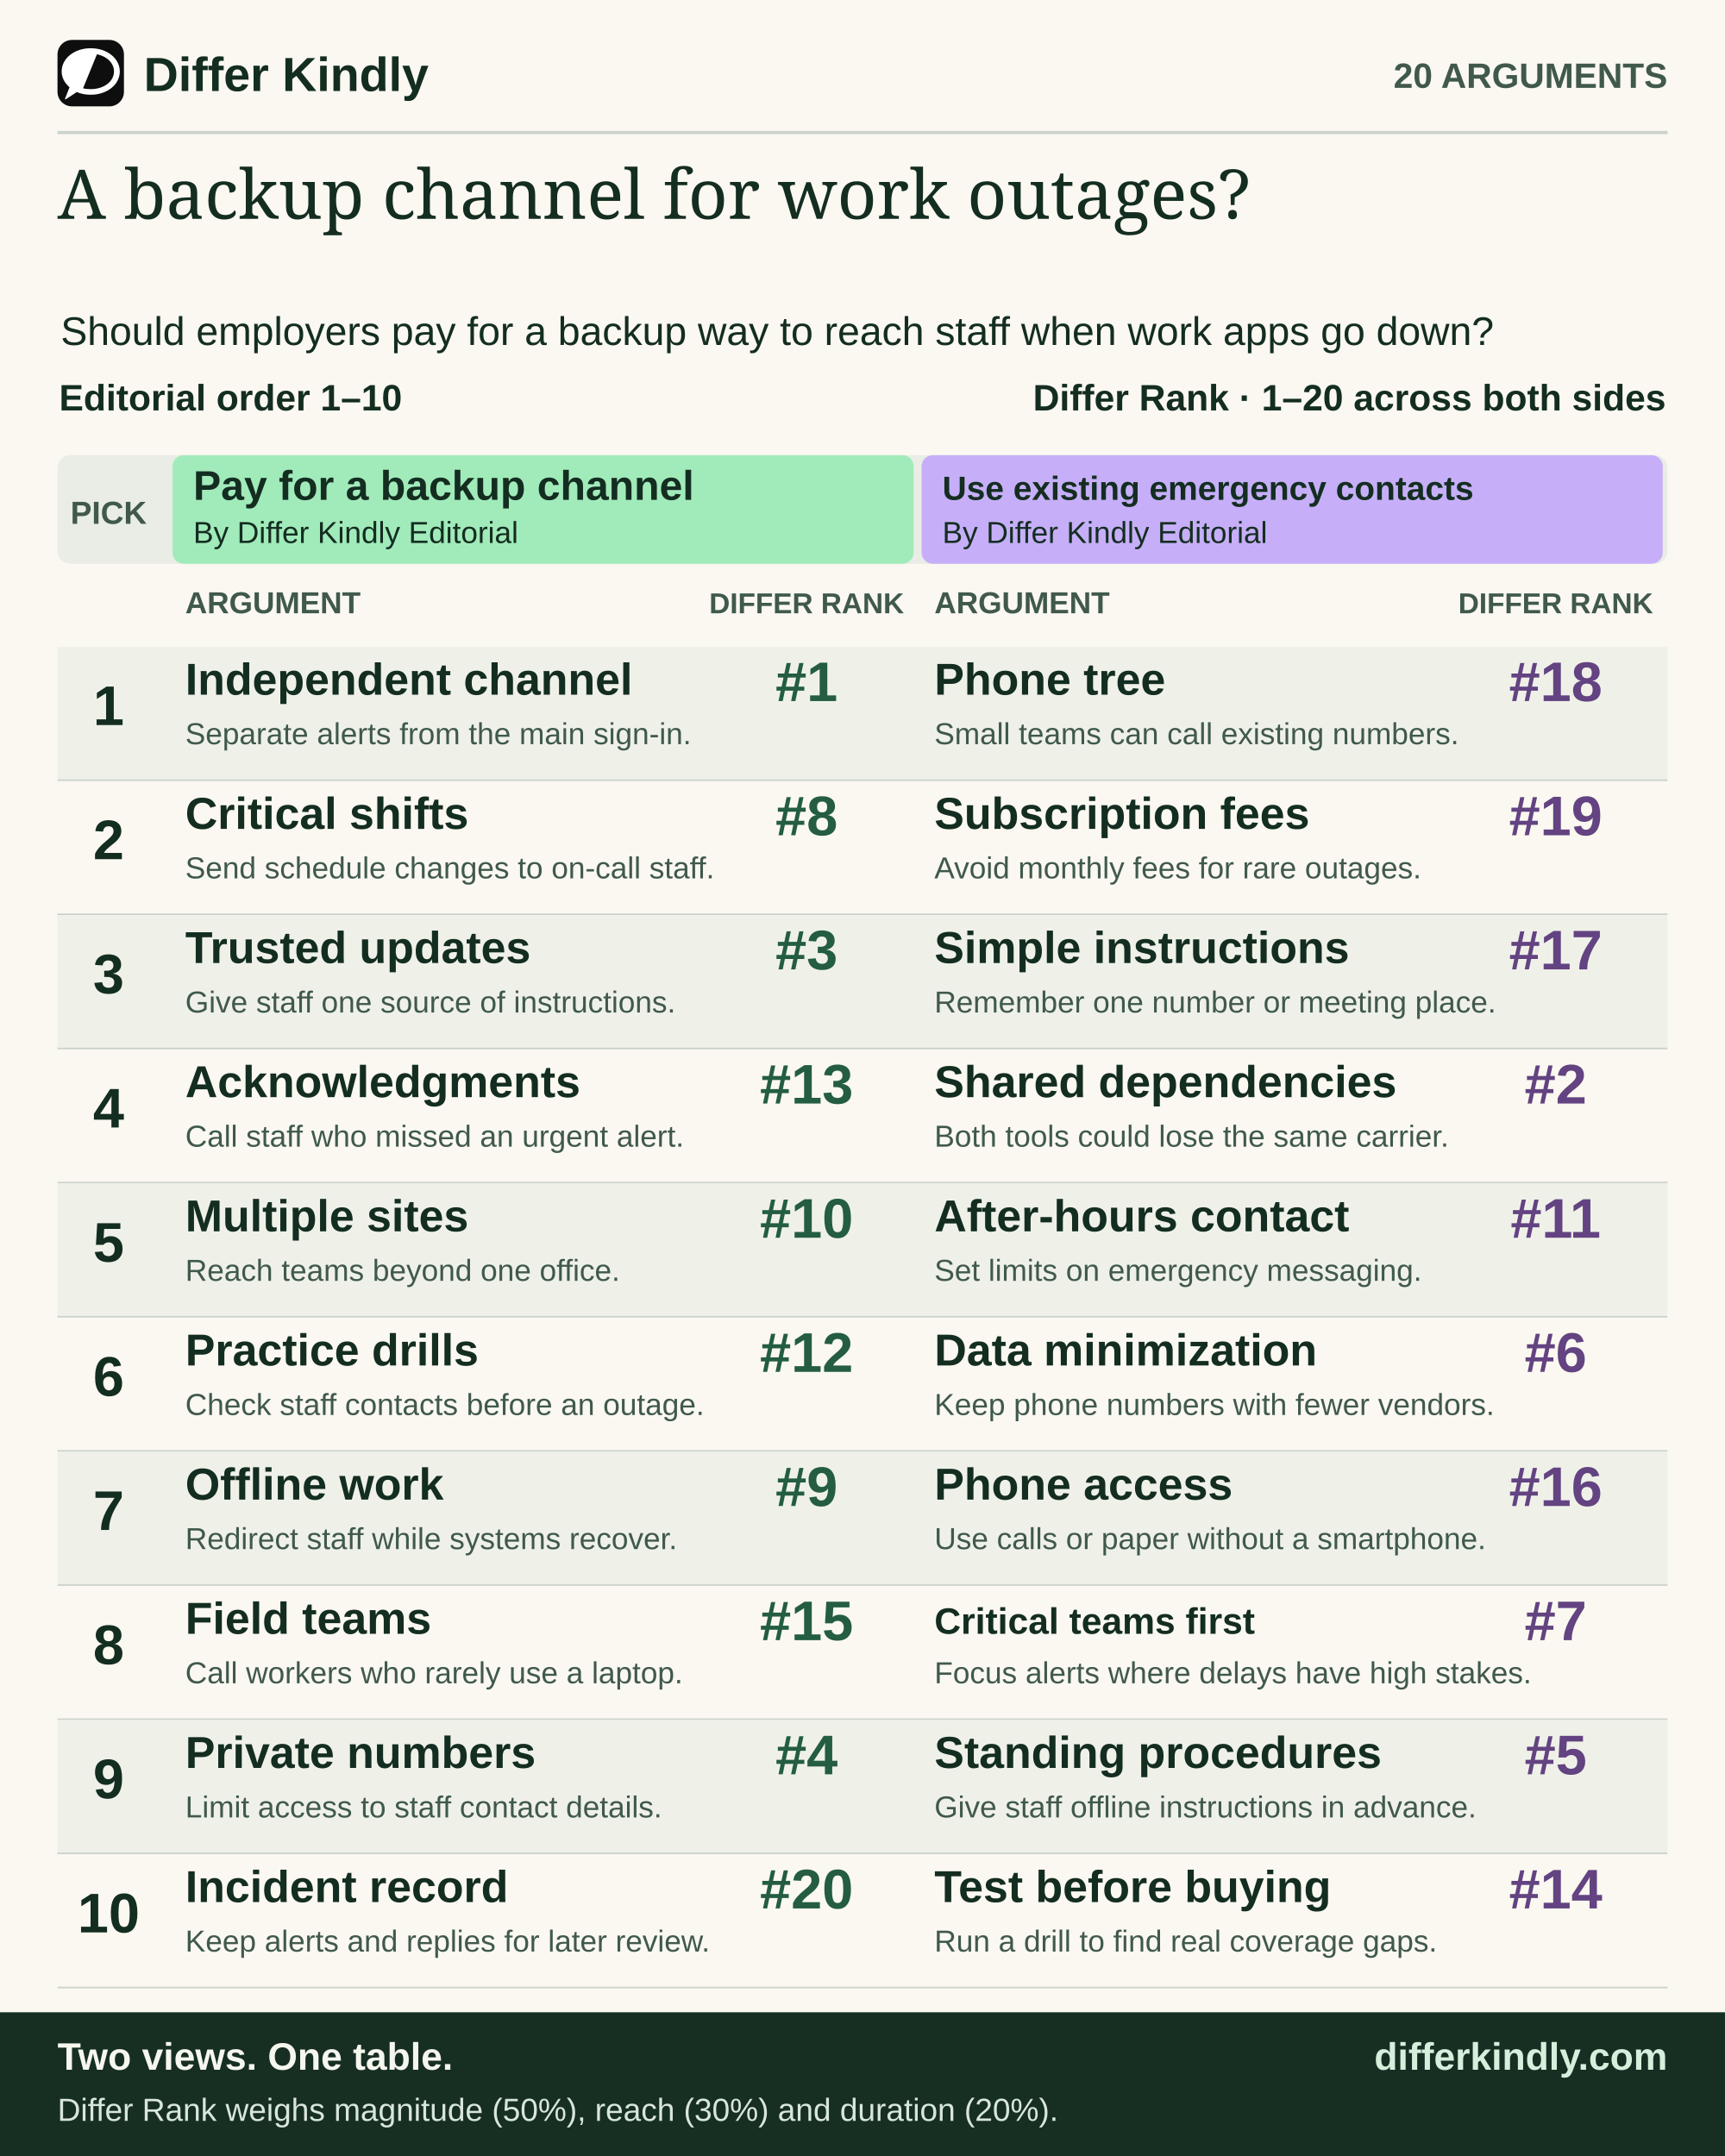
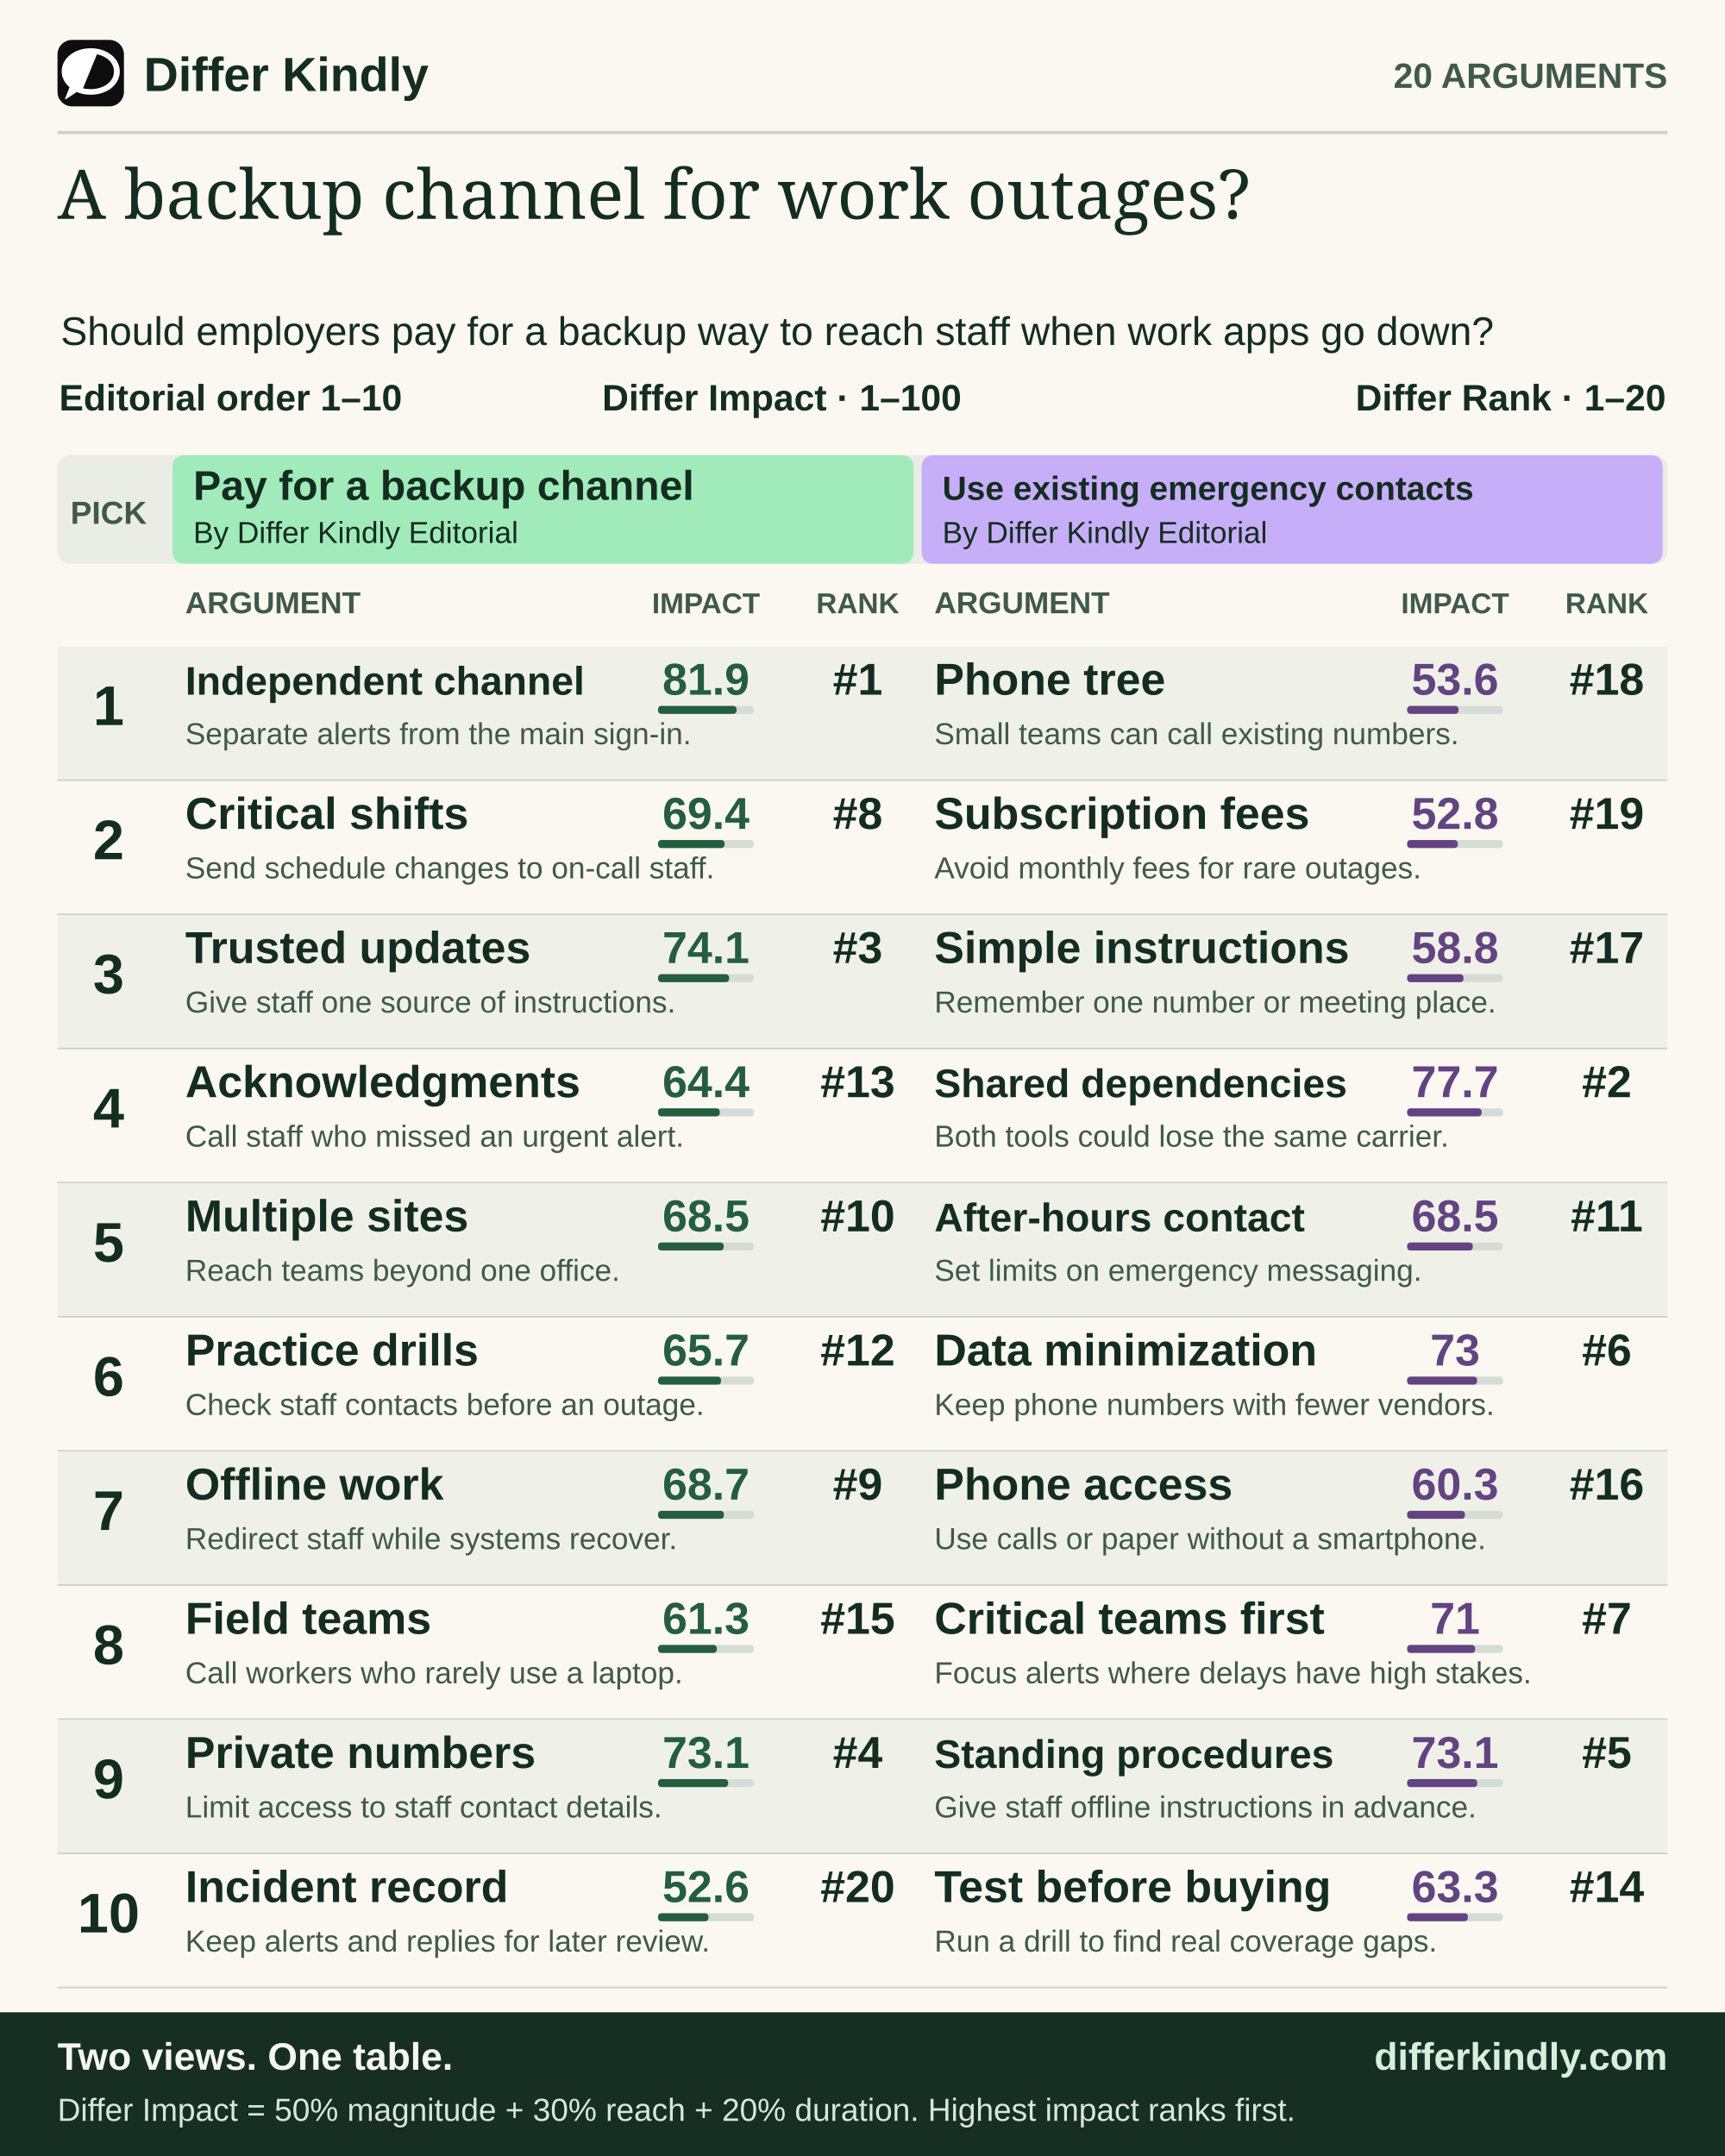
<svg xmlns="http://www.w3.org/2000/svg" width="1080" height="1350" viewBox="0 0 1080 1350" data-poster-format="impact-v2" data-rank-method="differ-rank-v1" role="img" font-family="Arial, sans-serif">
  <rect x="0" y="0" width="1080" height="1350" rx="0" fill="#faf8f0" />
  <g transform="translate(36 25) scale(1.30)">
    <rect width="32" height="32" rx="7" fill="#0d0e0d" />
    <path fill="white" fill-rule="evenodd" d="M16 4C23.9 4 30 8.9 30 15.2S23.9 26.4 16 26.4C13.6 26.4 11.3 26 9.3 25.1L4.1 28.5Q3.5 28.8 3.7 28.1L5.8 22.8C3.4 20.7 2 18.1 2 15.2C2 8.9 8.1 4 16 4ZM19 6.9L12.3 23.3C13.5 23.6 14.7 23.7 16 23.7C22.4 23.7 27.2 20 27.2 15.2C27.2 11.1 23.8 7.9 19 6.9Z" />
  </g>
  <text x="90" y="57" font-size="30" font-weight="700" fill="#142d21">Differ Kindly</text>
  <text x="1044" y="55" font-size="22" font-weight="700" fill="#40594b" text-anchor="end">20 ARGUMENTS</text>
  <rect x="36" y="82" width="1008" height="2" rx="0" fill="#cad3ca" />
  <text x="36" y="137" font-size="43" font-weight="500" fill="#142d21" font-family="Georgia, serif">A backup channel for work outages?</text>
  <text x="38" y="216" font-size="25" font-weight="400" fill="#142d21">Should employers pay for a backup way to reach staff when work apps go down?</text>
  <text x="37" y="257" font-size="23" font-weight="700" fill="#142d21">Editorial order 1–10</text>
-   <text x="1043" y="257" font-size="23" font-weight="700" fill="#142d21" text-anchor="end">Differ Rank · 1–20 across both sides</text>
+   <text x="377" y="257" font-size="23" font-weight="700" fill="#142d21">Differ Impact · 1–100</text>
+   <text x="1043" y="257" font-size="23" font-weight="700" fill="#142d21" text-anchor="end">Differ Rank · 1–20</text>
  <rect x="36" y="285" width="1008" height="68" rx="8" fill="#e9ede5" />
  <text x="68" y="328" font-size="20" font-weight="700" fill="#40594b" text-anchor="middle">PICK</text>
  <rect x="108" y="285" width="464" height="68" rx="7" fill="#a1ebba" />
  <text x="121" y="313" font-size="26" font-weight="700" fill="#142d21">Pay for a backup channel</text>
  <text x="121" y="340" font-size="19" font-weight="500" fill="#142d21" data-byline="0">By Differ Kindly Editorial</text>
  <text x="116" y="384" font-size="19" font-weight="700" fill="#40594b">ARGUMENT</text>
-   <text x="505" y="384" font-size="18" font-weight="700" fill="#40594b" text-anchor="middle">DIFFER RANK</text>
+   <text x="442" y="384" font-size="18" font-weight="700" fill="#40594b" text-anchor="middle">IMPACT</text>
+   <text x="537" y="384" font-size="18" font-weight="700" fill="#40594b" text-anchor="middle">RANK</text>
  <rect x="577" y="285" width="464" height="68" rx="7" fill="#c6aff8" />
  <text x="590" y="313" font-size="21" font-weight="700" fill="#142d21">Use existing emergency contacts</text>
  <text x="590" y="340" font-size="19" font-weight="500" fill="#142d21" data-byline="1">By Differ Kindly Editorial</text>
  <text x="585" y="384" font-size="19" font-weight="700" fill="#40594b">ARGUMENT</text>
-   <text x="974" y="384" font-size="18" font-weight="700" fill="#40594b" text-anchor="middle">DIFFER RANK</text>
+   <text x="911" y="384" font-size="18" font-weight="700" fill="#40594b" text-anchor="middle">IMPACT</text>
+   <text x="1006" y="384" font-size="18" font-weight="700" fill="#40594b" text-anchor="middle">RANK</text>
  <rect x="36" y="405" width="1008" height="83" rx="0" fill="#eff1e9" />
  <text x="68" y="454" font-size="35" font-weight="700" fill="#142d21" text-anchor="middle">1</text>
  <g data-argument-id="e2fa3332-85dc-54ef-b9ff-9a288b7c97a0" data-reader-id="e2fa3332-85dc-54ef-b9ff-9a288b7c97a0" data-rank="1" data-impact="81.9" data-author="Differ Kindly Editorial" data-confidence="moderate" data-explanation="Estimated magnitude 88/100, reach 89/100 and duration 56/100." data-pick="1" data-side="0">
    <path data-hit="" d="M108 405h464v83h-464z" fill="transparent" />
-     <text x="116" y="435" font-size="28" font-weight="700" fill="#142d21">Independent channel</text>
-     <text x="505" y="439" font-size="35" font-weight="700" fill="#245d40" text-anchor="middle">#1</text>
+     <text x="116" y="435" font-size="25" font-weight="700" fill="#142d21">Independent channel</text>
+     <text x="442" y="435" font-size="28" font-weight="700" fill="#245d40" text-anchor="middle" data-metric="impact">81.9</text>
+     <rect x="412" y="442" width="60" height="5" rx="2" fill="#d5dcd5" />
+     <rect x="412" y="442" width="49.14" height="5" rx="2" fill="#245d40" />
+     <text x="537" y="435" font-size="28" font-weight="700" fill="#142d21" text-anchor="middle" data-metric="rank">#1</text>
    <text x="116" y="466" font-size="19" font-weight="400" fill="#40594b">Separate alerts from the main sign-in.</text>
  </g>
  <g data-argument-id="ceaced28-1786-512a-8d11-2232760c0e22" data-reader-id="ceaced28-1786-512a-8d11-2232760c0e22" data-rank="18" data-impact="53.6" data-author="Differ Kindly Editorial" data-confidence="moderate" data-explanation="Estimated magnitude 65/100, reach 41/100 and duration 44/100." data-pick="1" data-side="1">
    <path data-hit="" d="M577 405h464v83h-464z" fill="transparent" />
    <text x="585" y="435" font-size="28" font-weight="700" fill="#142d21">Phone tree</text>
-     <text x="974" y="439" font-size="35" font-weight="700" fill="#634381" text-anchor="middle">#18</text>
+     <text x="911" y="435" font-size="28" font-weight="700" fill="#634381" text-anchor="middle" data-metric="impact">53.6</text>
+     <rect x="881" y="442" width="60" height="5" rx="2" fill="#d5dcd5" />
+     <rect x="881" y="442" width="32.16" height="5" rx="2" fill="#634381" />
+     <text x="1006" y="435" font-size="28" font-weight="700" fill="#142d21" text-anchor="middle" data-metric="rank">#18</text>
    <text x="585" y="466" font-size="19" font-weight="400" fill="#40594b">Small teams can call existing numbers.</text>
  </g>
  <rect x="36" y="488" width="1008" height="1" rx="0" fill="#cad3ca" />
  <text x="68" y="538" font-size="35" font-weight="700" fill="#142d21" text-anchor="middle">2</text>
  <g data-argument-id="ef842d71-4a1a-5a11-a37a-aa60908531c1" data-reader-id="ef842d71-4a1a-5a11-a37a-aa60908531c1" data-rank="8" data-impact="69.4" data-author="Differ Kindly Editorial" data-confidence="moderate" data-explanation="Estimated magnitude 91/100, reach 49/100 and duration 46/100." data-pick="2" data-side="0">
    <path data-hit="" d="M108 489h464v83h-464z" fill="transparent" />
    <text x="116" y="519" font-size="28" font-weight="700" fill="#142d21">Critical shifts</text>
-     <text x="505" y="523" font-size="35" font-weight="700" fill="#245d40" text-anchor="middle">#8</text>
+     <text x="442" y="519" font-size="28" font-weight="700" fill="#245d40" text-anchor="middle" data-metric="impact">69.4</text>
+     <rect x="412" y="526" width="60" height="5" rx="2" fill="#d5dcd5" />
+     <rect x="412" y="526" width="41.64" height="5" rx="2" fill="#245d40" />
+     <text x="537" y="519" font-size="28" font-weight="700" fill="#142d21" text-anchor="middle" data-metric="rank">#8</text>
    <text x="116" y="550" font-size="19" font-weight="400" fill="#40594b">Send schedule changes to on-call staff.</text>
  </g>
  <g data-argument-id="3477c7ef-0a3e-5c34-b865-70ea18766f70" data-reader-id="3477c7ef-0a3e-5c34-b865-70ea18766f70" data-rank="19" data-impact="52.8" data-author="Differ Kindly Editorial" data-confidence="high" data-explanation="Estimated magnitude 50/100, reach 42/100 and duration 76/100." data-pick="2" data-side="1">
    <path data-hit="" d="M577 489h464v83h-464z" fill="transparent" />
    <text x="585" y="519" font-size="28" font-weight="700" fill="#142d21">Subscription fees</text>
-     <text x="974" y="523" font-size="35" font-weight="700" fill="#634381" text-anchor="middle">#19</text>
+     <text x="911" y="519" font-size="28" font-weight="700" fill="#634381" text-anchor="middle" data-metric="impact">52.8</text>
+     <rect x="881" y="526" width="60" height="5" rx="2" fill="#d5dcd5" />
+     <rect x="881" y="526" width="31.68" height="5" rx="2" fill="#634381" />
+     <text x="1006" y="519" font-size="28" font-weight="700" fill="#142d21" text-anchor="middle" data-metric="rank">#19</text>
    <text x="585" y="550" font-size="19" font-weight="400" fill="#40594b">Avoid monthly fees for rare outages.</text>
  </g>
  <rect x="36" y="572" width="1008" height="1" rx="0" fill="#cad3ca" />
  <rect x="36" y="573" width="1008" height="83" rx="0" fill="#eff1e9" />
  <text x="68" y="622" font-size="35" font-weight="700" fill="#142d21" text-anchor="middle">3</text>
  <g data-argument-id="66c70ecb-1ea2-5f38-990f-a69d1e28b9ba" data-reader-id="66c70ecb-1ea2-5f38-990f-a69d1e28b9ba" data-rank="3" data-impact="74.1" data-author="Differ Kindly Editorial" data-confidence="moderate" data-explanation="Estimated magnitude 77/100, reach 86/100 and duration 49/100." data-pick="3" data-side="0">
    <path data-hit="" d="M108 573h464v83h-464z" fill="transparent" />
    <text x="116" y="603" font-size="28" font-weight="700" fill="#142d21">Trusted updates</text>
-     <text x="505" y="607" font-size="35" font-weight="700" fill="#245d40" text-anchor="middle">#3</text>
+     <text x="442" y="603" font-size="28" font-weight="700" fill="#245d40" text-anchor="middle" data-metric="impact">74.1</text>
+     <rect x="412" y="610" width="60" height="5" rx="2" fill="#d5dcd5" />
+     <rect x="412" y="610" width="44.46" height="5" rx="2" fill="#245d40" />
+     <text x="537" y="603" font-size="28" font-weight="700" fill="#142d21" text-anchor="middle" data-metric="rank">#3</text>
    <text x="116" y="634" font-size="19" font-weight="400" fill="#40594b">Give staff one source of instructions.</text>
  </g>
  <g data-argument-id="2baa07ba-b8d3-56fd-83c8-101509de6b32" data-reader-id="2baa07ba-b8d3-56fd-83c8-101509de6b32" data-rank="17" data-impact="58.8" data-author="Differ Kindly Editorial" data-confidence="moderate" data-explanation="Estimated magnitude 58/100, reach 62/100 and duration 56/100." data-pick="3" data-side="1">
    <path data-hit="" d="M577 573h464v83h-464z" fill="transparent" />
    <text x="585" y="603" font-size="28" font-weight="700" fill="#142d21">Simple instructions</text>
-     <text x="974" y="607" font-size="35" font-weight="700" fill="#634381" text-anchor="middle">#17</text>
+     <text x="911" y="603" font-size="28" font-weight="700" fill="#634381" text-anchor="middle" data-metric="impact">58.8</text>
+     <rect x="881" y="610" width="60" height="5" rx="2" fill="#d5dcd5" />
+     <rect x="881" y="610" width="35.28" height="5" rx="2" fill="#634381" />
+     <text x="1006" y="603" font-size="28" font-weight="700" fill="#142d21" text-anchor="middle" data-metric="rank">#17</text>
    <text x="585" y="634" font-size="19" font-weight="400" fill="#40594b">Remember one number or meeting place.</text>
  </g>
  <rect x="36" y="656" width="1008" height="1" rx="0" fill="#cad3ca" />
  <text x="68" y="706" font-size="35" font-weight="700" fill="#142d21" text-anchor="middle">4</text>
  <g data-argument-id="92d711c2-b76a-5c4b-8a29-9a47634778a3" data-reader-id="92d711c2-b76a-5c4b-8a29-9a47634778a3" data-rank="13" data-impact="64.4" data-author="Differ Kindly Editorial" data-confidence="moderate" data-explanation="Estimated magnitude 76/100, reach 58/100 and duration 45/100." data-pick="4" data-side="0">
    <path data-hit="" d="M108 657h464v83h-464z" fill="transparent" />
    <text x="116" y="687" font-size="28" font-weight="700" fill="#142d21">Acknowledgments</text>
-     <text x="505" y="691" font-size="35" font-weight="700" fill="#245d40" text-anchor="middle">#13</text>
+     <text x="442" y="687" font-size="28" font-weight="700" fill="#245d40" text-anchor="middle" data-metric="impact">64.4</text>
+     <rect x="412" y="694" width="60" height="5" rx="2" fill="#d5dcd5" />
+     <rect x="412" y="694" width="38.64" height="5" rx="2" fill="#245d40" />
+     <text x="537" y="687" font-size="28" font-weight="700" fill="#142d21" text-anchor="middle" data-metric="rank">#13</text>
    <text x="116" y="718" font-size="19" font-weight="400" fill="#40594b">Call staff who missed an urgent alert.</text>
  </g>
  <g data-argument-id="ab86449b-d95a-5072-9d6f-026663558108" data-reader-id="ab86449b-d95a-5072-9d6f-026663558108" data-rank="2" data-impact="77.7" data-author="Differ Kindly Editorial" data-confidence="moderate" data-explanation="Estimated magnitude 86/100, reach 83/100 and duration 49/100." data-pick="4" data-side="1">
    <path data-hit="" d="M577 657h464v83h-464z" fill="transparent" />
-     <text x="585" y="687" font-size="28" font-weight="700" fill="#142d21">Shared dependencies</text>
-     <text x="974" y="691" font-size="35" font-weight="700" fill="#634381" text-anchor="middle">#2</text>
+     <text x="585" y="687" font-size="25" font-weight="700" fill="#142d21">Shared dependencies</text>
+     <text x="911" y="687" font-size="28" font-weight="700" fill="#634381" text-anchor="middle" data-metric="impact">77.7</text>
+     <rect x="881" y="694" width="60" height="5" rx="2" fill="#d5dcd5" />
+     <rect x="881" y="694" width="46.62" height="5" rx="2" fill="#634381" />
+     <text x="1006" y="687" font-size="28" font-weight="700" fill="#142d21" text-anchor="middle" data-metric="rank">#2</text>
    <text x="585" y="718" font-size="19" font-weight="400" fill="#40594b">Both tools could lose the same carrier.</text>
  </g>
  <rect x="36" y="740" width="1008" height="1" rx="0" fill="#cad3ca" />
  <rect x="36" y="741" width="1008" height="83" rx="0" fill="#eff1e9" />
  <text x="68" y="790" font-size="35" font-weight="700" fill="#142d21" text-anchor="middle">5</text>
  <g data-argument-id="3df7eaa5-08a3-541a-9003-8af48634a4f3" data-reader-id="3df7eaa5-08a3-541a-9003-8af48634a4f3" data-rank="10" data-impact="68.5" data-author="Differ Kindly Editorial" data-confidence="moderate" data-explanation="Estimated magnitude 73/100, reach 72/100 and duration 52/100." data-pick="5" data-side="0">
    <path data-hit="" d="M108 741h464v83h-464z" fill="transparent" />
    <text x="116" y="771" font-size="28" font-weight="700" fill="#142d21">Multiple sites</text>
-     <text x="505" y="775" font-size="35" font-weight="700" fill="#245d40" text-anchor="middle">#10</text>
+     <text x="442" y="771" font-size="28" font-weight="700" fill="#245d40" text-anchor="middle" data-metric="impact">68.5</text>
+     <rect x="412" y="778" width="60" height="5" rx="2" fill="#d5dcd5" />
+     <rect x="412" y="778" width="41.1" height="5" rx="2" fill="#245d40" />
+     <text x="537" y="771" font-size="28" font-weight="700" fill="#142d21" text-anchor="middle" data-metric="rank">#10</text>
    <text x="116" y="802" font-size="19" font-weight="400" fill="#40594b">Reach teams beyond one office.</text>
  </g>
  <g data-argument-id="5475093a-67f1-5170-a288-3ea944f9b17b" data-reader-id="5475093a-67f1-5170-a288-3ea944f9b17b" data-rank="11" data-impact="68.5" data-author="Differ Kindly Editorial" data-confidence="moderate" data-explanation="Estimated magnitude 64/100, reach 75/100 and duration 70/100." data-pick="5" data-side="1">
    <path data-hit="" d="M577 741h464v83h-464z" fill="transparent" />
-     <text x="585" y="771" font-size="28" font-weight="700" fill="#142d21">After-hours contact</text>
-     <text x="974" y="775" font-size="35" font-weight="700" fill="#634381" text-anchor="middle">#11</text>
+     <text x="585" y="771" font-size="25" font-weight="700" fill="#142d21">After-hours contact</text>
+     <text x="911" y="771" font-size="28" font-weight="700" fill="#634381" text-anchor="middle" data-metric="impact">68.5</text>
+     <rect x="881" y="778" width="60" height="5" rx="2" fill="#d5dcd5" />
+     <rect x="881" y="778" width="41.1" height="5" rx="2" fill="#634381" />
+     <text x="1006" y="771" font-size="28" font-weight="700" fill="#142d21" text-anchor="middle" data-metric="rank">#11</text>
    <text x="585" y="802" font-size="19" font-weight="400" fill="#40594b">Set limits on emergency messaging.</text>
  </g>
  <rect x="36" y="824" width="1008" height="1" rx="0" fill="#cad3ca" />
  <text x="68" y="874" font-size="35" font-weight="700" fill="#142d21" text-anchor="middle">6</text>
  <g data-argument-id="0877dafe-68de-5fdd-9668-cd5f52dc3678" data-reader-id="0877dafe-68de-5fdd-9668-cd5f52dc3678" data-rank="12" data-impact="65.7" data-author="Differ Kindly Editorial" data-confidence="moderate" data-explanation="Estimated magnitude 66/100, reach 69/100 and duration 60/100." data-pick="6" data-side="0">
    <path data-hit="" d="M108 825h464v83h-464z" fill="transparent" />
    <text x="116" y="855" font-size="28" font-weight="700" fill="#142d21">Practice drills</text>
-     <text x="505" y="859" font-size="35" font-weight="700" fill="#245d40" text-anchor="middle">#12</text>
+     <text x="442" y="855" font-size="28" font-weight="700" fill="#245d40" text-anchor="middle" data-metric="impact">65.7</text>
+     <rect x="412" y="862" width="60" height="5" rx="2" fill="#d5dcd5" />
+     <rect x="412" y="862" width="39.42" height="5" rx="2" fill="#245d40" />
+     <text x="537" y="855" font-size="28" font-weight="700" fill="#142d21" text-anchor="middle" data-metric="rank">#12</text>
    <text x="116" y="886" font-size="19" font-weight="400" fill="#40594b">Check staff contacts before an outage.</text>
  </g>
  <g data-argument-id="faf54f22-2f4c-5fe2-bda8-6e4ce909fb79" data-reader-id="faf54f22-2f4c-5fe2-bda8-6e4ce909fb79" data-rank="6" data-impact="73" data-author="Differ Kindly Editorial" data-confidence="high" data-explanation="Estimated magnitude 70/100, reach 72/100 and duration 82/100." data-pick="6" data-side="1">
    <path data-hit="" d="M577 825h464v83h-464z" fill="transparent" />
    <text x="585" y="855" font-size="28" font-weight="700" fill="#142d21">Data minimization</text>
-     <text x="974" y="859" font-size="35" font-weight="700" fill="#634381" text-anchor="middle">#6</text>
+     <text x="911" y="855" font-size="28" font-weight="700" fill="#634381" text-anchor="middle" data-metric="impact">73</text>
+     <rect x="881" y="862" width="60" height="5" rx="2" fill="#d5dcd5" />
+     <rect x="881" y="862" width="43.8" height="5" rx="2" fill="#634381" />
+     <text x="1006" y="855" font-size="28" font-weight="700" fill="#142d21" text-anchor="middle" data-metric="rank">#6</text>
    <text x="585" y="886" font-size="19" font-weight="400" fill="#40594b">Keep phone numbers with fewer vendors.</text>
  </g>
  <rect x="36" y="908" width="1008" height="1" rx="0" fill="#cad3ca" />
  <rect x="36" y="909" width="1008" height="83" rx="0" fill="#eff1e9" />
  <text x="68" y="958" font-size="35" font-weight="700" fill="#142d21" text-anchor="middle">7</text>
  <g data-argument-id="11007ba9-932c-5310-bccc-055f95897e7e" data-reader-id="11007ba9-932c-5310-bccc-055f95897e7e" data-rank="9" data-impact="68.7" data-author="Differ Kindly Editorial" data-confidence="moderate" data-explanation="Estimated magnitude 77/100, reach 74/100 and duration 40/100." data-pick="7" data-side="0">
    <path data-hit="" d="M108 909h464v83h-464z" fill="transparent" />
    <text x="116" y="939" font-size="28" font-weight="700" fill="#142d21">Offline work</text>
-     <text x="505" y="943" font-size="35" font-weight="700" fill="#245d40" text-anchor="middle">#9</text>
+     <text x="442" y="939" font-size="28" font-weight="700" fill="#245d40" text-anchor="middle" data-metric="impact">68.7</text>
+     <rect x="412" y="946" width="60" height="5" rx="2" fill="#d5dcd5" />
+     <rect x="412" y="946" width="41.22" height="5" rx="2" fill="#245d40" />
+     <text x="537" y="939" font-size="28" font-weight="700" fill="#142d21" text-anchor="middle" data-metric="rank">#9</text>
    <text x="116" y="970" font-size="19" font-weight="400" fill="#40594b">Redirect staff while systems recover.</text>
  </g>
  <g data-argument-id="dc4d8ad2-2fbe-59b3-98ec-187c088ec127" data-reader-id="dc4d8ad2-2fbe-59b3-98ec-187c088ec127" data-rank="16" data-impact="60.3" data-author="Differ Kindly Editorial" data-confidence="moderate" data-explanation="Estimated magnitude 76/100, reach 33/100 and duration 62/100." data-pick="7" data-side="1">
    <path data-hit="" d="M577 909h464v83h-464z" fill="transparent" />
    <text x="585" y="939" font-size="28" font-weight="700" fill="#142d21">Phone access</text>
-     <text x="974" y="943" font-size="35" font-weight="700" fill="#634381" text-anchor="middle">#16</text>
+     <text x="911" y="939" font-size="28" font-weight="700" fill="#634381" text-anchor="middle" data-metric="impact">60.3</text>
+     <rect x="881" y="946" width="60" height="5" rx="2" fill="#d5dcd5" />
+     <rect x="881" y="946" width="36.18" height="5" rx="2" fill="#634381" />
+     <text x="1006" y="939" font-size="28" font-weight="700" fill="#142d21" text-anchor="middle" data-metric="rank">#16</text>
    <text x="585" y="970" font-size="19" font-weight="400" fill="#40594b">Use calls or paper without a smartphone.</text>
  </g>
  <rect x="36" y="992" width="1008" height="1" rx="0" fill="#cad3ca" />
  <text x="68" y="1042" font-size="35" font-weight="700" fill="#142d21" text-anchor="middle">8</text>
  <g data-argument-id="796098cb-cbeb-5768-a45c-a5a10b1d2773" data-reader-id="796098cb-cbeb-5768-a45c-a5a10b1d2773" data-rank="15" data-impact="61.3" data-author="Differ Kindly Editorial" data-confidence="moderate" data-explanation="Estimated magnitude 77/100, reach 44/100 and duration 48/100." data-pick="8" data-side="0">
    <path data-hit="" d="M108 993h464v83h-464z" fill="transparent" />
    <text x="116" y="1023" font-size="28" font-weight="700" fill="#142d21">Field teams</text>
-     <text x="505" y="1027" font-size="35" font-weight="700" fill="#245d40" text-anchor="middle">#15</text>
+     <text x="442" y="1023" font-size="28" font-weight="700" fill="#245d40" text-anchor="middle" data-metric="impact">61.3</text>
+     <rect x="412" y="1030" width="60" height="5" rx="2" fill="#d5dcd5" />
+     <rect x="412" y="1030" width="36.78" height="5" rx="2" fill="#245d40" />
+     <text x="537" y="1023" font-size="28" font-weight="700" fill="#142d21" text-anchor="middle" data-metric="rank">#15</text>
    <text x="116" y="1054" font-size="19" font-weight="400" fill="#40594b">Call workers who rarely use a laptop.</text>
  </g>
  <g data-argument-id="8169f6ac-b718-53d4-907e-04e7c34a79c5" data-reader-id="8169f6ac-b718-53d4-907e-04e7c34a79c5" data-rank="7" data-impact="71" data-author="Differ Kindly Editorial" data-confidence="moderate" data-explanation="Estimated magnitude 89/100, reach 45/100 and duration 65/100." data-pick="8" data-side="1">
    <path data-hit="" d="M577 993h464v83h-464z" fill="transparent" />
-     <text x="585" y="1023" font-size="23" font-weight="700" fill="#142d21">Critical teams first</text>
-     <text x="974" y="1027" font-size="35" font-weight="700" fill="#634381" text-anchor="middle">#7</text>
+     <text x="585" y="1023" font-size="28" font-weight="700" fill="#142d21">Critical teams first</text>
+     <text x="911" y="1023" font-size="28" font-weight="700" fill="#634381" text-anchor="middle" data-metric="impact">71</text>
+     <rect x="881" y="1030" width="60" height="5" rx="2" fill="#d5dcd5" />
+     <rect x="881" y="1030" width="42.6" height="5" rx="2" fill="#634381" />
+     <text x="1006" y="1023" font-size="28" font-weight="700" fill="#142d21" text-anchor="middle" data-metric="rank">#7</text>
    <text x="585" y="1054" font-size="19" font-weight="400" fill="#40594b">Focus alerts where delays have high stakes.</text>
  </g>
  <rect x="36" y="1076" width="1008" height="1" rx="0" fill="#cad3ca" />
  <rect x="36" y="1077" width="1008" height="83" rx="0" fill="#eff1e9" />
  <text x="68" y="1126" font-size="35" font-weight="700" fill="#142d21" text-anchor="middle">9</text>
  <g data-argument-id="35716c23-76c9-57f5-a594-b615d5edafeb" data-reader-id="35716c23-76c9-57f5-a594-b615d5edafeb" data-rank="4" data-impact="73.1" data-author="Differ Kindly Editorial" data-confidence="moderate" data-explanation="Estimated magnitude 71/100, reach 74/100 and duration 77/100." data-pick="9" data-side="0">
    <path data-hit="" d="M108 1077h464v83h-464z" fill="transparent" />
    <text x="116" y="1107" font-size="28" font-weight="700" fill="#142d21">Private numbers</text>
-     <text x="505" y="1111" font-size="35" font-weight="700" fill="#245d40" text-anchor="middle">#4</text>
+     <text x="442" y="1107" font-size="28" font-weight="700" fill="#245d40" text-anchor="middle" data-metric="impact">73.1</text>
+     <rect x="412" y="1114" width="60" height="5" rx="2" fill="#d5dcd5" />
+     <rect x="412" y="1114" width="43.86" height="5" rx="2" fill="#245d40" />
+     <text x="537" y="1107" font-size="28" font-weight="700" fill="#142d21" text-anchor="middle" data-metric="rank">#4</text>
    <text x="116" y="1138" font-size="19" font-weight="400" fill="#40594b">Limit access to staff contact details.</text>
  </g>
  <g data-argument-id="c380d676-0b76-58e8-a2a4-620cb5167ea9" data-reader-id="c380d676-0b76-58e8-a2a4-620cb5167ea9" data-rank="5" data-impact="73.1" data-author="Differ Kindly Editorial" data-confidence="moderate" data-explanation="Estimated magnitude 76/100, reach 77/100 and duration 60/100." data-pick="9" data-side="1">
    <path data-hit="" d="M577 1077h464v83h-464z" fill="transparent" />
-     <text x="585" y="1107" font-size="28" font-weight="700" fill="#142d21">Standing procedures</text>
-     <text x="974" y="1111" font-size="35" font-weight="700" fill="#634381" text-anchor="middle">#5</text>
+     <text x="585" y="1107" font-size="25" font-weight="700" fill="#142d21">Standing procedures</text>
+     <text x="911" y="1107" font-size="28" font-weight="700" fill="#634381" text-anchor="middle" data-metric="impact">73.1</text>
+     <rect x="881" y="1114" width="60" height="5" rx="2" fill="#d5dcd5" />
+     <rect x="881" y="1114" width="43.86" height="5" rx="2" fill="#634381" />
+     <text x="1006" y="1107" font-size="28" font-weight="700" fill="#142d21" text-anchor="middle" data-metric="rank">#5</text>
    <text x="585" y="1138" font-size="19" font-weight="400" fill="#40594b">Give staff offline instructions in advance.</text>
  </g>
  <rect x="36" y="1160" width="1008" height="1" rx="0" fill="#cad3ca" />
  <text x="68" y="1210" font-size="35" font-weight="700" fill="#142d21" text-anchor="middle">10</text>
  <g data-argument-id="40b2d441-1d0a-57a0-8c00-8a006e946dca" data-reader-id="40b2d441-1d0a-57a0-8c00-8a006e946dca" data-rank="20" data-impact="52.6" data-author="Differ Kindly Editorial" data-confidence="high" data-explanation="Estimated magnitude 52/100, reach 46/100 and duration 64/100." data-pick="10" data-side="0">
    <path data-hit="" d="M108 1161h464v83h-464z" fill="transparent" />
    <text x="116" y="1191" font-size="28" font-weight="700" fill="#142d21">Incident record</text>
-     <text x="505" y="1195" font-size="35" font-weight="700" fill="#245d40" text-anchor="middle">#20</text>
+     <text x="442" y="1191" font-size="28" font-weight="700" fill="#245d40" text-anchor="middle" data-metric="impact">52.6</text>
+     <rect x="412" y="1198" width="60" height="5" rx="2" fill="#d5dcd5" />
+     <rect x="412" y="1198" width="31.56" height="5" rx="2" fill="#245d40" />
+     <text x="537" y="1191" font-size="28" font-weight="700" fill="#142d21" text-anchor="middle" data-metric="rank">#20</text>
    <text x="116" y="1222" font-size="19" font-weight="400" fill="#40594b">Keep alerts and replies for later review.</text>
  </g>
  <g data-argument-id="16b53cdd-a8c5-5eb3-9e0e-3a4d782a0994" data-reader-id="16b53cdd-a8c5-5eb3-9e0e-3a4d782a0994" data-rank="14" data-impact="63.3" data-author="Differ Kindly Editorial" data-confidence="moderate" data-explanation="Estimated magnitude 65/100, reach 64/100 and duration 58/100." data-pick="10" data-side="1">
    <path data-hit="" d="M577 1161h464v83h-464z" fill="transparent" />
    <text x="585" y="1191" font-size="28" font-weight="700" fill="#142d21">Test before buying</text>
-     <text x="974" y="1195" font-size="35" font-weight="700" fill="#634381" text-anchor="middle">#14</text>
+     <text x="911" y="1191" font-size="28" font-weight="700" fill="#634381" text-anchor="middle" data-metric="impact">63.3</text>
+     <rect x="881" y="1198" width="60" height="5" rx="2" fill="#d5dcd5" />
+     <rect x="881" y="1198" width="37.98" height="5" rx="2" fill="#634381" />
+     <text x="1006" y="1191" font-size="28" font-weight="700" fill="#142d21" text-anchor="middle" data-metric="rank">#14</text>
    <text x="585" y="1222" font-size="19" font-weight="400" fill="#40594b">Run a drill to find real coverage gaps.</text>
  </g>
  <rect x="36" y="1244" width="1008" height="1" rx="0" fill="#cad3ca" />
  <rect x="0" y="1260" width="1080" height="90" rx="0" fill="#172e23" />
  <text x="36" y="1296" font-size="24" font-weight="700" fill="#f5f7ee" data-activity="">Two views. One table.</text>
  <text x="1044" y="1296" font-size="24" font-weight="700" fill="#d6efdc" text-anchor="end">differkindly.com</text>
-   <text x="36" y="1328" font-size="20" font-weight="400" fill="#d8e6dc" data-rubric="">Differ Rank weighs magnitude (50%), reach (30%) and duration (20%).</text>
+   <text x="36" y="1328" font-size="20" font-weight="400" fill="#d8e6dc" data-rubric="">Differ Impact = 50% magnitude + 30% reach + 20% duration. Highest impact ranks first.</text>
</svg>
